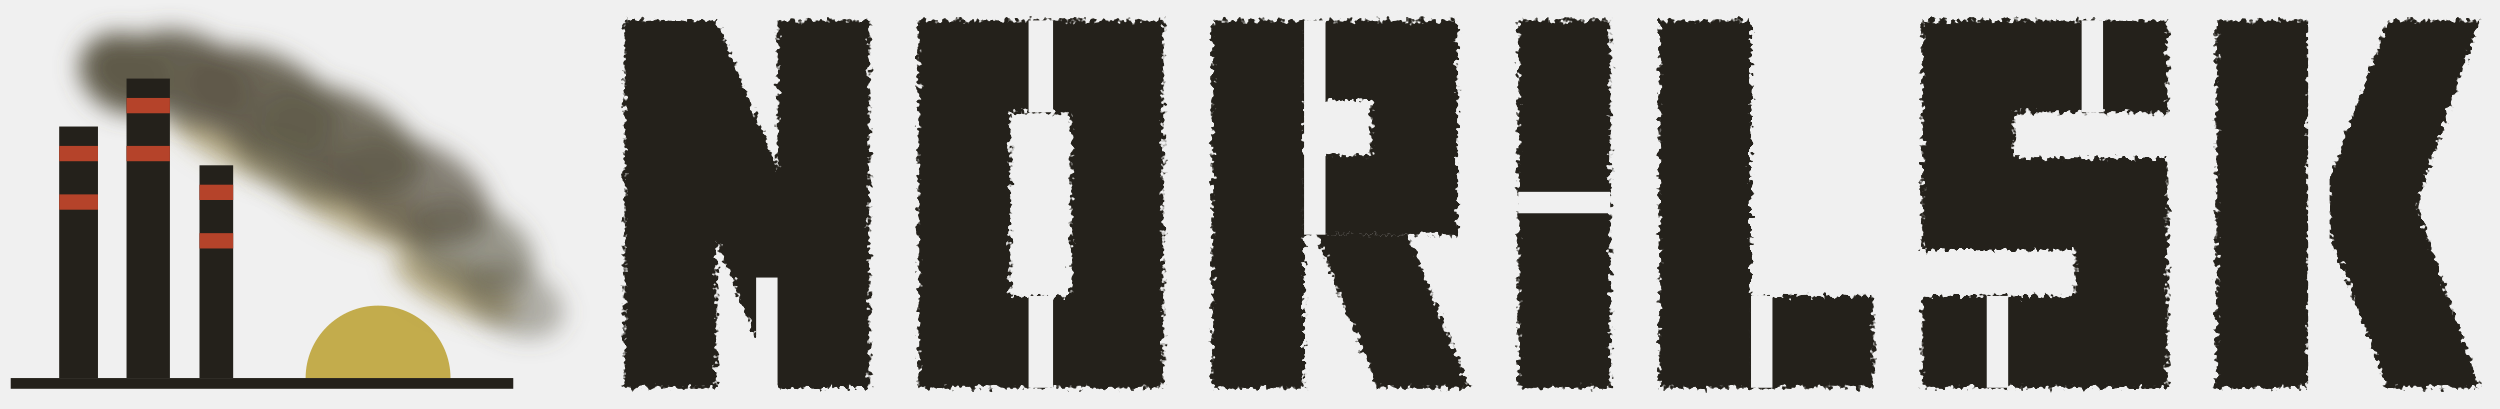
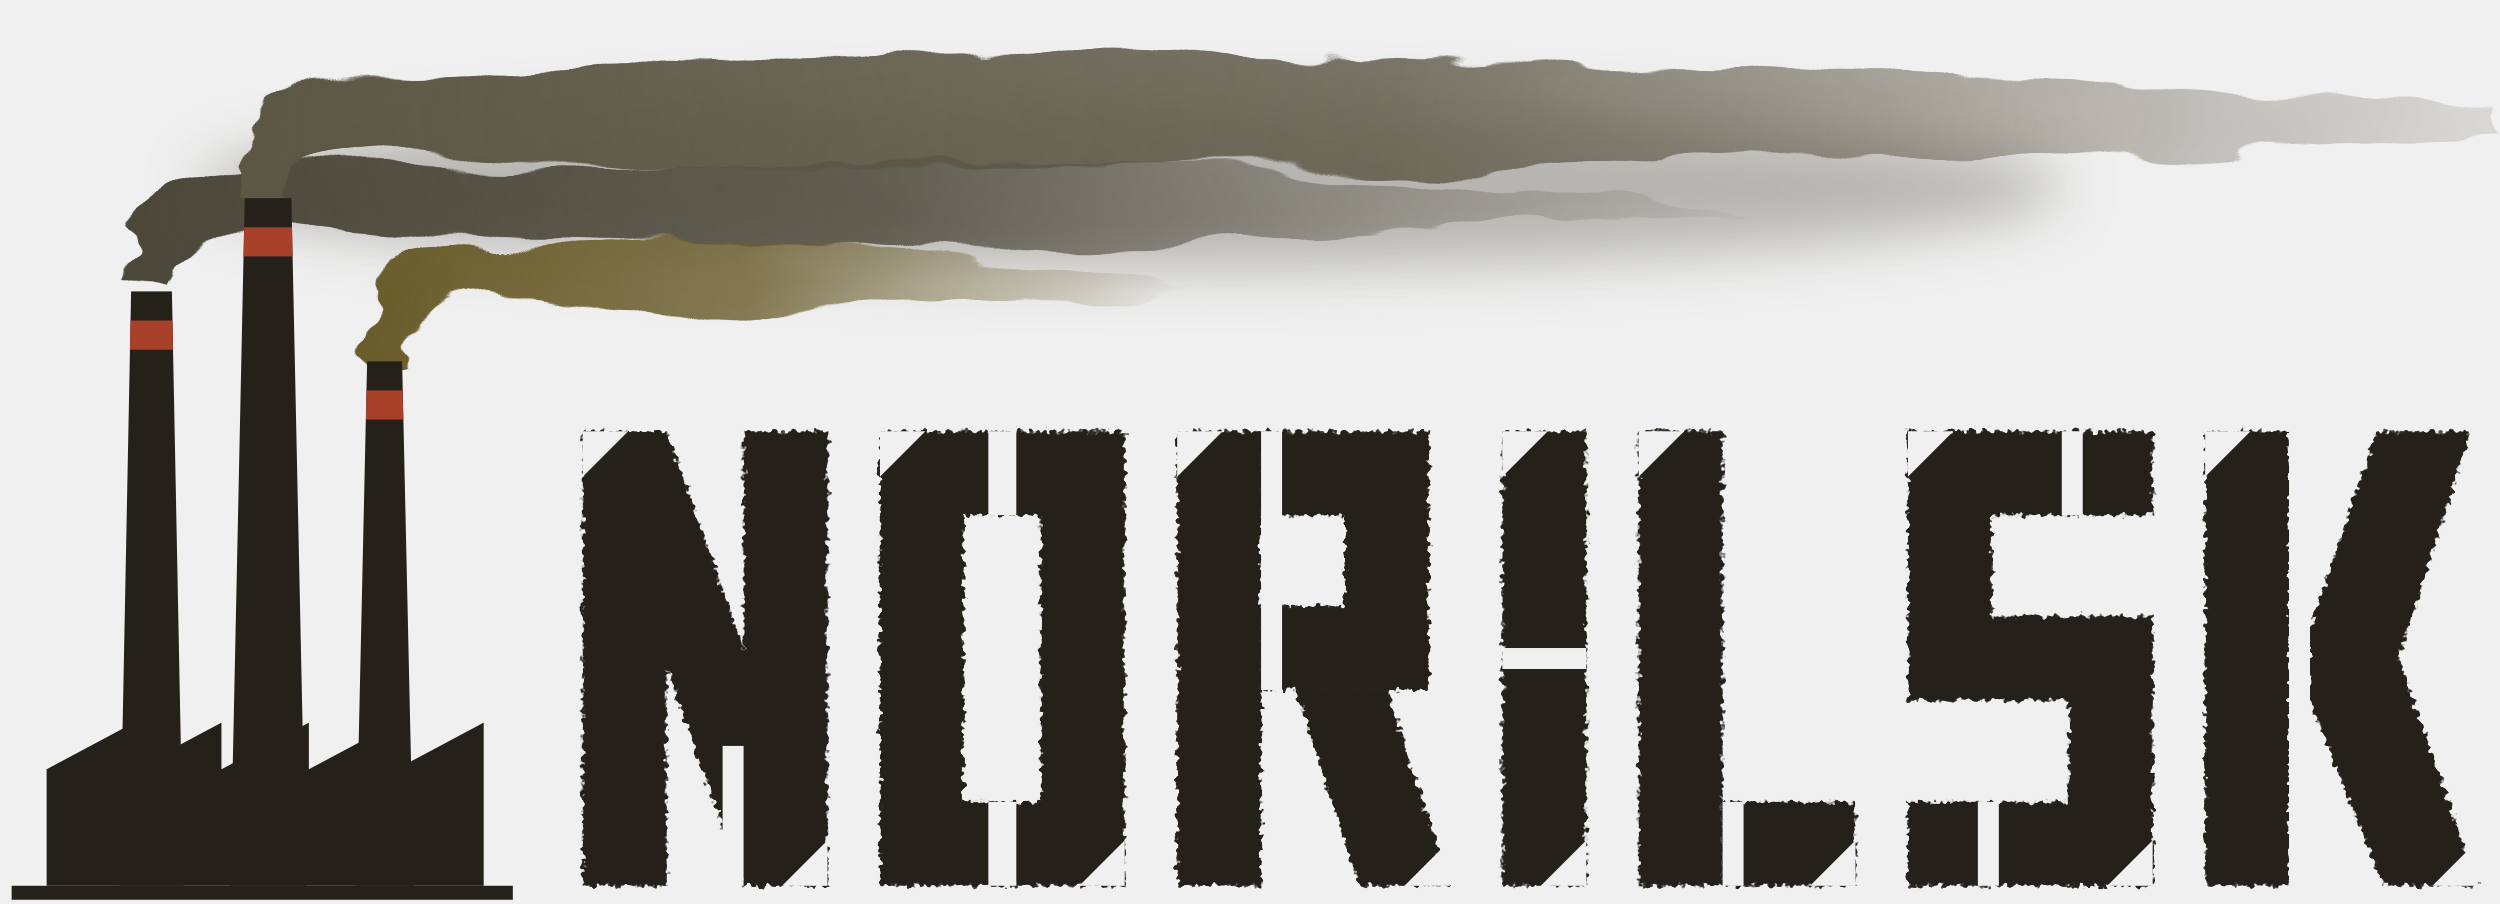
- <svg xmlns="http://www.w3.org/2000/svg" viewBox="-4 -4 490 80" width="490" height="80">
+ <svg xmlns="http://www.w3.org/2000/svg" viewBox="-4 -74 429 155" width="429" height="155">
  <defs>
    <filter id="erode" x="-5%" y="-10%" width="110%" height="120%">
      <feTurbulence type="fractalNoise" baseFrequency="0.9" numOctaves="2" seed="7" result="n" />
-       <feDisplacementMap in="SourceGraphic" in2="n" scale="2.6" xChannelSelector="R" yChannelSelector="G" />
+       <feDisplacementMap in="SourceGraphic" in2="n" scale="2.0" xChannelSelector="R" yChannelSelector="G" />
    </filter>
-     <mask id="cut" maskUnits="userSpaceOnUse" x="-10" y="-10" width="384" height="92">
-       <rect x="-10" y="-10" width="384" height="92" fill="#fff" />
-       <rect x="25.8" y="50.4" width="4.2" height="21.6" fill="#000" />
-       <rect x="79.2" y="0.0" width="4.8" height="18.0" fill="#000" />
-       <rect x="79.2" y="54.0" width="4.8" height="18.0" fill="#000" />
-       <rect x="133.2" y="0.0" width="4.2" height="42.0" fill="#000" />
-       <rect x="175.2" y="33.6" width="18.0" height="4.2" fill="#000" />
-       <rect x="220.8" y="54.0" width="4.2" height="18.0" fill="#000" />
-       <rect x="285.6" y="0.0" width="4.2" height="18.0" fill="#000" />
-       <rect x="267.0" y="54.0" width="4.2" height="18.0" fill="#000" />
-       <rect x="330.0" y="0.0" width="4.2" height="72.0" fill="#000" />
+     <mask id="cut" maskUnits="userSpaceOnUse" x="-10" y="-10" width="345" height="98">
+       <rect x="-10" y="-10" width="345" height="98" fill="#fff" />
+       <rect x="24.0" y="54.0" width="3.6" height="24.0" fill="#000" />
+       <path fill="#000" d="M0.0,0.0 L7.8,0.0 L0.0,7.8 Z" />
+       <path fill="#000" d="M42.0,78.0 L34.2,78.0 L42.0,70.2 Z" />
+       <rect x="69.6" y="0.0" width="4.8" height="14.4" fill="#000" />
+       <rect x="69.6" y="63.6" width="4.8" height="14.4" fill="#000" />
+       <path fill="#000" d="M51.0,0.0 L58.8,0.0 L51.0,7.8 Z" />
+       <path fill="#000" d="M93.0,78.0 L85.2,78.0 L93.0,70.2 Z" />
+       <rect x="116.4" y="0.0" width="3.6" height="44.4" fill="#000" />
+       <path fill="#000" d="M102.0,0.0 L109.8,0.0 L102.0,7.8 Z" />
+       <path fill="#000" d="M148.8,78.0 L141.0,78.0 L148.8,70.2 Z" />
+       <rect x="157.8" y="37.2" width="14.4" height="3.6" fill="#000" />
+       <path fill="#000" d="M157.8,0.0 L165.6,0.0 L157.8,7.8 Z" />
+       <path fill="#000" d="M172.2,78.0 L164.4,78.0 L172.2,70.2 Z" />
+       <rect x="195.6" y="63.6" width="3.6" height="14.4" fill="#000" />
+       <path fill="#000" d="M181.2,0.0 L189.0,0.0 L181.2,7.8 Z" />
+       <path fill="#000" d="M218.4,78.0 L210.6,78.0 L218.4,70.2 Z" />
+       <rect x="253.8" y="0.0" width="3.6" height="14.4" fill="#000" />
+       <rect x="239.4" y="63.6" width="3.6" height="14.4" fill="#000" />
+       <path fill="#000" d="M227.4,0.0 L235.2,0.0 L227.4,7.8 Z" />
+       <path fill="#000" d="M269.4,78.0 L261.6,78.0 L269.4,70.2 Z" />
+       <rect x="292.8" y="0.0" width="3.6" height="78.0" fill="#000" />
+       <path fill="#000" d="M278.4,0.0 L286.2,0.0 L278.4,7.8 Z" />
+       <path fill="#000" d="M325.2,78.0 L317.4,78.0 L325.2,70.2 Z" />
    </mask>
+     <linearGradient id="wf0" gradientUnits="userSpaceOnUse" x1="22.0" y1="0" x2="300.0" y2="0">
+       <stop offset="0" stop-color="#4b4739" />
+       <stop offset="0.45" stop-color="#4b4739" stop-opacity="0.8" />
+       <stop offset="1" stop-color="#4b4739" stop-opacity="0" />
+     </linearGradient>
+     <linearGradient id="wf1" gradientUnits="userSpaceOnUse" x1="42.0" y1="0" x2="470.0" y2="0">
+       <stop offset="0" stop-color="#5c5644" />
+       <stop offset="0.45" stop-color="#5c5644" stop-opacity="0.8" />
+       <stop offset="1" stop-color="#5c5644" stop-opacity="0" />
+     </linearGradient>
+     <linearGradient id="wf2" gradientUnits="userSpaceOnUse" x1="62.0" y1="0" x2="200.0" y2="0">
+       <stop offset="0" stop-color="#6a5d2c" />
+       <stop offset="0.45" stop-color="#6a5d2c" stop-opacity="0.8" />
+       <stop offset="1" stop-color="#6a5d2c" stop-opacity="0" />
+     </linearGradient>
+     <filter id="wb" x="-20%" y="-80%" width="140%" height="260%">
+       <feGaussianBlur stdDeviation="5.0" />
+     </filter>
+     <filter id="wr" x="-5%" y="-60%" width="110%" height="220%">
+       <feTurbulence type="fractalNoise" baseFrequency="0.035 0.120" numOctaves="3" seed="11" result="n" />
+       <feDisplacementMap in="SourceGraphic" in2="n" scale="9.0" xChannelSelector="R" yChannelSelector="G" />
+     </filter>
  </defs>
-   <clipPath id="wg">
-     <rect x="-3.8" y="-18.9" width="104.2" height="89.1" />
-   </clipPath>
-   <filter id="wb" x="-30%" y="-60%" width="160%" height="220%">
-     <feGaussianBlur stdDeviation="2.27" />
-   </filter>
-   <circle cx="70.1" cy="70.1" r="14.2" fill="#bea43a" opacity="0.9" clip-path="url(#wg)" />
-   <g fill="#8a7630" opacity="0.55" filter="url(#wb)">
-     <ellipse cx="43.6" cy="24.6" rx="15.2" ry="4.7" transform="rotate(24 43.6 24.6)" />
-     <ellipse cx="66.3" cy="36.0" rx="17.1" ry="5.7" transform="rotate(24 66.3 36.0)" />
-     <ellipse cx="85.3" cy="52.1" rx="13.3" ry="4.7" transform="rotate(24 85.3 52.1)" />
-   </g>
-   <g fill="#5f5a4a" filter="url(#wb)">
-     <ellipse cx="20.8" cy="10.4" rx="9.5" ry="7.6" transform="rotate(24 20.8 10.4)" opacity="1" />
-     <ellipse cx="33.2" cy="11.4" rx="13.3" ry="8.5" transform="rotate(24 33.2 11.4)" opacity="0.95" />
-     <ellipse cx="47.4" cy="16.1" rx="16.1" ry="9.5" transform="rotate(24 47.4 16.1)" opacity="0.9" />
-     <ellipse cx="62.5" cy="23.7" rx="17.1" ry="9.5" transform="rotate(24 62.5 23.7)" opacity="0.85" />
-     <ellipse cx="76.7" cy="33.2" rx="16.1" ry="9.5" transform="rotate(24 76.7 33.2)" opacity="0.75" />
-     <ellipse cx="88.1" cy="44.5" rx="13.3" ry="8.5" transform="rotate(24 88.1 44.5)" opacity="0.6" />
-     <ellipse cx="96.6" cy="54.9" rx="10.4" ry="6.6" transform="rotate(24 96.6 54.9)" opacity="0.45" />
-     <ellipse cx="54.9" cy="28.4" rx="14.2" ry="5.7" transform="rotate(24 54.9 28.4)" opacity="0.6" />
-   </g>
-   <rect x="7.6" y="20.8" width="7.6" height="49.3" fill="#24211b" />
-   <rect x="7.6" y="24.6" width="7.6" height="3.0" fill="#b5432a" />
-   <rect x="7.6" y="34.1" width="7.6" height="3.0" fill="#b5432a" />
-   <rect x="20.8" y="11.4" width="8.5" height="58.7" fill="#24211b" />
-   <rect x="20.8" y="15.2" width="8.5" height="3.0" fill="#b5432a" />
-   <rect x="20.8" y="24.6" width="8.5" height="3.0" fill="#b5432a" />
-   <rect x="35.1" y="28.4" width="6.6" height="41.7" fill="#24211b" />
-   <rect x="35.1" y="32.2" width="6.6" height="3.0" fill="#b5432a" />
-   <rect x="35.1" y="41.7" width="6.6" height="3.0" fill="#b5432a" />
-   <rect x="-1.9" y="70.1" width="98.5" height="2.1" fill="#24211b" />
-   <g transform="translate(118.4 0)">
+   <ellipse cx="190.0" cy="-42.0" rx="160.0" ry="14.0" fill="#4b4739" opacity="0.35" filter="url(#wb)" />
+   <path d="M18.5,-24.0 C18.5,-48.0 28.0,-45.0 48.0,-45.0 Q161.4,-51.0 300.0,-37.5 Q161.4,-27.5 48.0,-35.0 C34.0,-35.0 25.5,-32.0 25.5,-24.0 Z" fill="url(#wf0)" filter="url(#wr)" />
+   <path d="M38.0,-40.0 C38.0,-64.5 48.0,-61.5 68.0,-61.5 Q248.9,-69.3 470.0,-52.5 Q248.9,-39.6 68.0,-48.5 C54.0,-48.5 46.0,-45.5 46.0,-40.0 Z" fill="url(#wf1)" filter="url(#wr)" />
+   <path d="M59.0,-12.0 C59.0,-34.0 68.0,-31.0 88.0,-31.0 Q138.4,-35.8 200.0,-24.5 Q138.4,-16.4 88.0,-23.0 C74.0,-23.0 65.0,-20.0 65.0,-12.0 Z" fill="url(#wf2)" filter="url(#wr)" />
+   <path d="M16.5,78.0 L18.5,-24.0 L25.5,-24.0 L27.5,78.0 Z" fill="#24211b" />
+   <path d="M18.4,-19.0 L25.6,-19.0 L25.7,-14.0 L18.3,-14.0 Z" fill="#a8402a" />
+   <path d="M35.5,78.0 L38.0,-40.0 L46.0,-40.0 L48.5,78.0 Z" fill="#24211b" />
+   <path d="M37.9,-35.0 L46.1,-35.0 L46.2,-30.0 L37.8,-30.0 Z" fill="#a8402a" />
+   <path d="M57.0,78.0 L59.0,-12.0 L65.0,-12.0 L67.0,78.0 Z" fill="#24211b" />
+   <path d="M58.9,-7.0 L65.1,-7.0 L65.2,-2.0 L58.8,-2.0 Z" fill="#a8402a" />
+   <path d="M4.0,78.0 L4.0,58.0 L19.0,50.0 L19.0,58.0 L34.0,50.0 L34.0,58.0 L49.0,50.0 L49.0,58.0 L64.0,50.0 L64.0,58.0 L79.0,50.0 L79.0,58.0 L79.0,78.0 Z" fill="#24211b" />
+   <rect x="-2.0" y="78.0" width="86.0" height="2.4" fill="#24211b" />
+   <g transform="translate(96.0 0)">
    <g fill="#24211b" mask="url(#cut)" filter="url(#erode)">
-       <path fill-rule="evenodd" d="M0.0,0.0 L18.0,0.0 L18.0,72.0 L0.0,72.0 Z" />
-       <path fill-rule="evenodd" d="M30.0,0.0 L48.0,0.0 L48.0,72.0 L30.0,72.0 Z" />
-       <path fill-rule="evenodd" d="M0.0,0.0 L18.0,0.0 L48.0,72.0 L30.0,72.0 Z" />
-       <path fill-rule="evenodd" d="M57.6,0.0 L105.6,0.0 L105.6,72.0 L57.6,72.0 L57.6,0.0 L75.6,18.0 L75.6,54.0 L87.6,54.0 L87.6,18.0 L75.6,18.0 Z" />
-       <path fill-rule="evenodd" d="M115.2,0.0 L133.2,0.0 L133.2,72.0 L115.2,72.0 Z" />
-       <path fill-rule="evenodd" d="M133.2,0.0 L163.2,0.0 L163.2,42.0 L133.2,42.0 L133.2,0.0 L133.2,15.6 L146.4,15.6 L146.4,26.4 L133.2,26.4 L133.2,15.6 Z" />
-       <path fill-rule="evenodd" d="M135.6,42.0 L153.6,42.0 L165.6,72.0 L147.6,72.0 Z" />
-       <path fill-rule="evenodd" d="M175.2,0.0 L193.2,0.0 L193.2,72.0 L175.2,72.0 Z" />
-       <path fill-rule="evenodd" d="M202.8,0.0 L220.8,0.0 L220.8,72.0 L202.8,72.0 Z" />
-       <path fill-rule="evenodd" d="M220.8,54.0 L244.8,54.0 L244.8,72.0 L220.8,72.0 Z" />
-       <path fill-rule="evenodd" d="M254.4,0.0 L302.4,0.0 L302.4,18.0 L254.4,18.0 Z" />
-       <path fill-rule="evenodd" d="M254.4,0.0 L272.4,0.0 L272.4,45.0 L254.4,45.0 Z" />
-       <path fill-rule="evenodd" d="M254.4,27.0 L302.4,27.0 L302.4,45.0 L254.4,45.0 Z" />
-       <path fill-rule="evenodd" d="M284.4,27.0 L302.4,27.0 L302.4,72.0 L284.4,72.0 Z" />
-       <path fill-rule="evenodd" d="M254.4,54.0 L302.4,54.0 L302.4,72.0 L254.4,72.0 Z" />
-       <path fill-rule="evenodd" d="M312.0,0.0 L330.0,0.0 L330.0,72.0 L312.0,72.0 Z" />
-       <path fill-rule="evenodd" d="M334.2,31.2 L345.6,0.0 L363.6,0.0 L350.4,38.4 L334.2,38.4 Z" />
-       <path fill-rule="evenodd" d="M334.2,33.6 L350.4,33.6 L363.6,72.0 L345.6,72.0 L334.2,42.0 Z" />
+       <path fill-rule="evenodd" d="M0.0,0.0 L14.4,0.0 L14.4,78.0 L0.0,78.0 Z" />
+       <path fill-rule="evenodd" d="M27.6,0.0 L42.0,0.0 L42.0,78.0 L27.6,78.0 Z" />
+       <path fill-rule="evenodd" d="M0.0,0.0 L14.4,0.0 L42.0,78.0 L27.6,78.0 Z" />
+       <path fill-rule="evenodd" d="M51.0,0.0 L93.0,0.0 L93.0,78.0 L51.0,78.0 L51.0,0.0 L65.4,14.4 L65.4,63.6 L78.6,63.6 L78.6,14.4 L65.4,14.4 Z" />
+       <path fill-rule="evenodd" d="M102.0,0.0 L116.4,0.0 L116.4,78.0 L102.0,78.0 Z" />
+       <path fill-rule="evenodd" d="M116.4,0.0 L145.2,0.0 L145.2,44.4 L116.4,44.4 L116.4,0.0 L116.4,14.4 L130.8,14.4 L130.8,30.0 L116.4,30.0 L116.4,14.4 Z" />
+       <path fill-rule="evenodd" d="M122.4,44.4 L138.0,44.4 L148.8,78.0 L133.2,78.0 Z" />
+       <path fill-rule="evenodd" d="M157.8,0.0 L172.2,0.0 L172.2,78.0 L157.8,78.0 Z" />
+       <path fill-rule="evenodd" d="M181.2,0.0 L195.6,0.0 L195.6,78.0 L181.2,78.0 Z" />
+       <path fill-rule="evenodd" d="M195.6,63.6 L218.4,63.6 L218.4,78.0 L195.6,78.0 Z" />
+       <path fill-rule="evenodd" d="M227.4,0.0 L269.4,0.0 L269.4,14.4 L227.4,14.4 Z" />
+       <path fill-rule="evenodd" d="M227.4,0.0 L241.8,0.0 L241.8,46.2 L227.4,46.2 Z" />
+       <path fill-rule="evenodd" d="M227.4,31.8 L269.4,31.8 L269.4,46.2 L227.4,46.2 Z" />
+       <path fill-rule="evenodd" d="M255.0,31.8 L269.4,31.8 L269.4,78.0 L255.0,78.0 Z" />
+       <path fill-rule="evenodd" d="M227.4,63.6 L269.4,63.6 L269.4,78.0 L227.4,78.0 Z" />
+       <path fill-rule="evenodd" d="M278.4,0.0 L292.8,0.0 L292.8,78.0 L278.4,78.0 Z" />
+       <path fill-rule="evenodd" d="M296.4,33.6 L307.8,0.0 L324.0,0.0 L310.8,41.4 L296.4,41.4 Z" />
+       <path fill-rule="evenodd" d="M296.4,36.6 L310.8,36.6 L325.2,78.0 L309.0,78.0 L296.4,46.2 Z" />
    </g>
  </g>
</svg>
